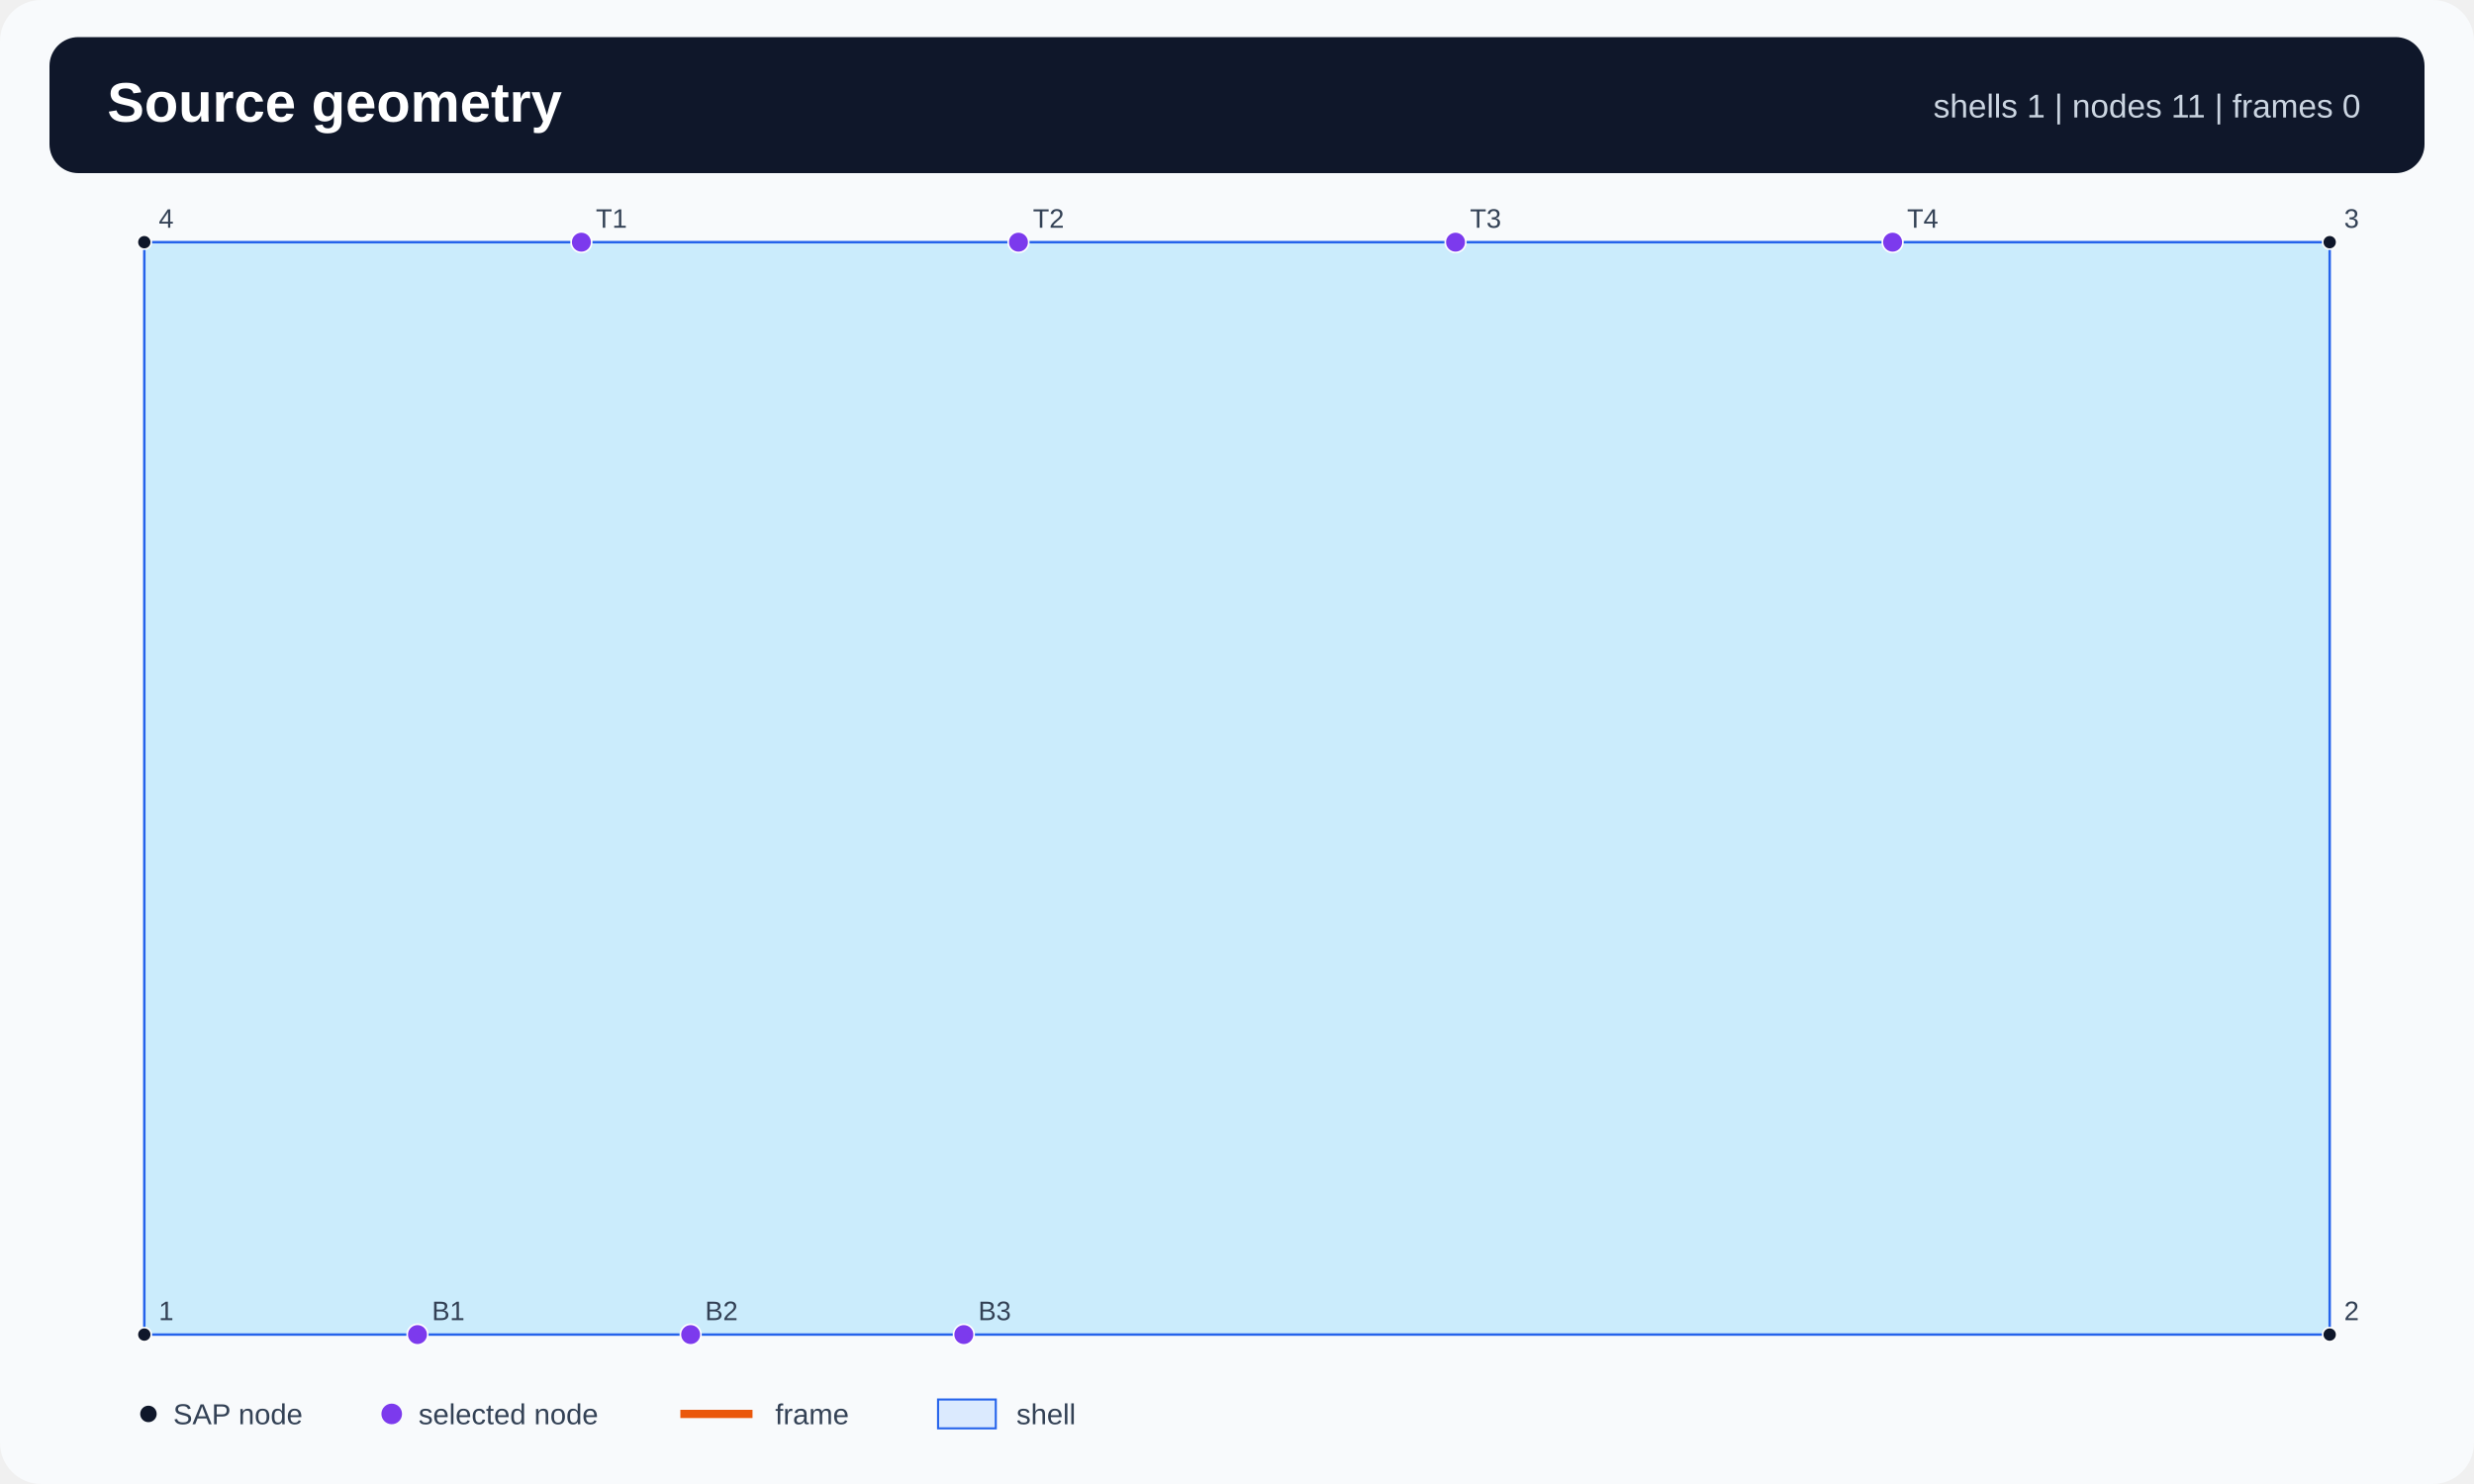
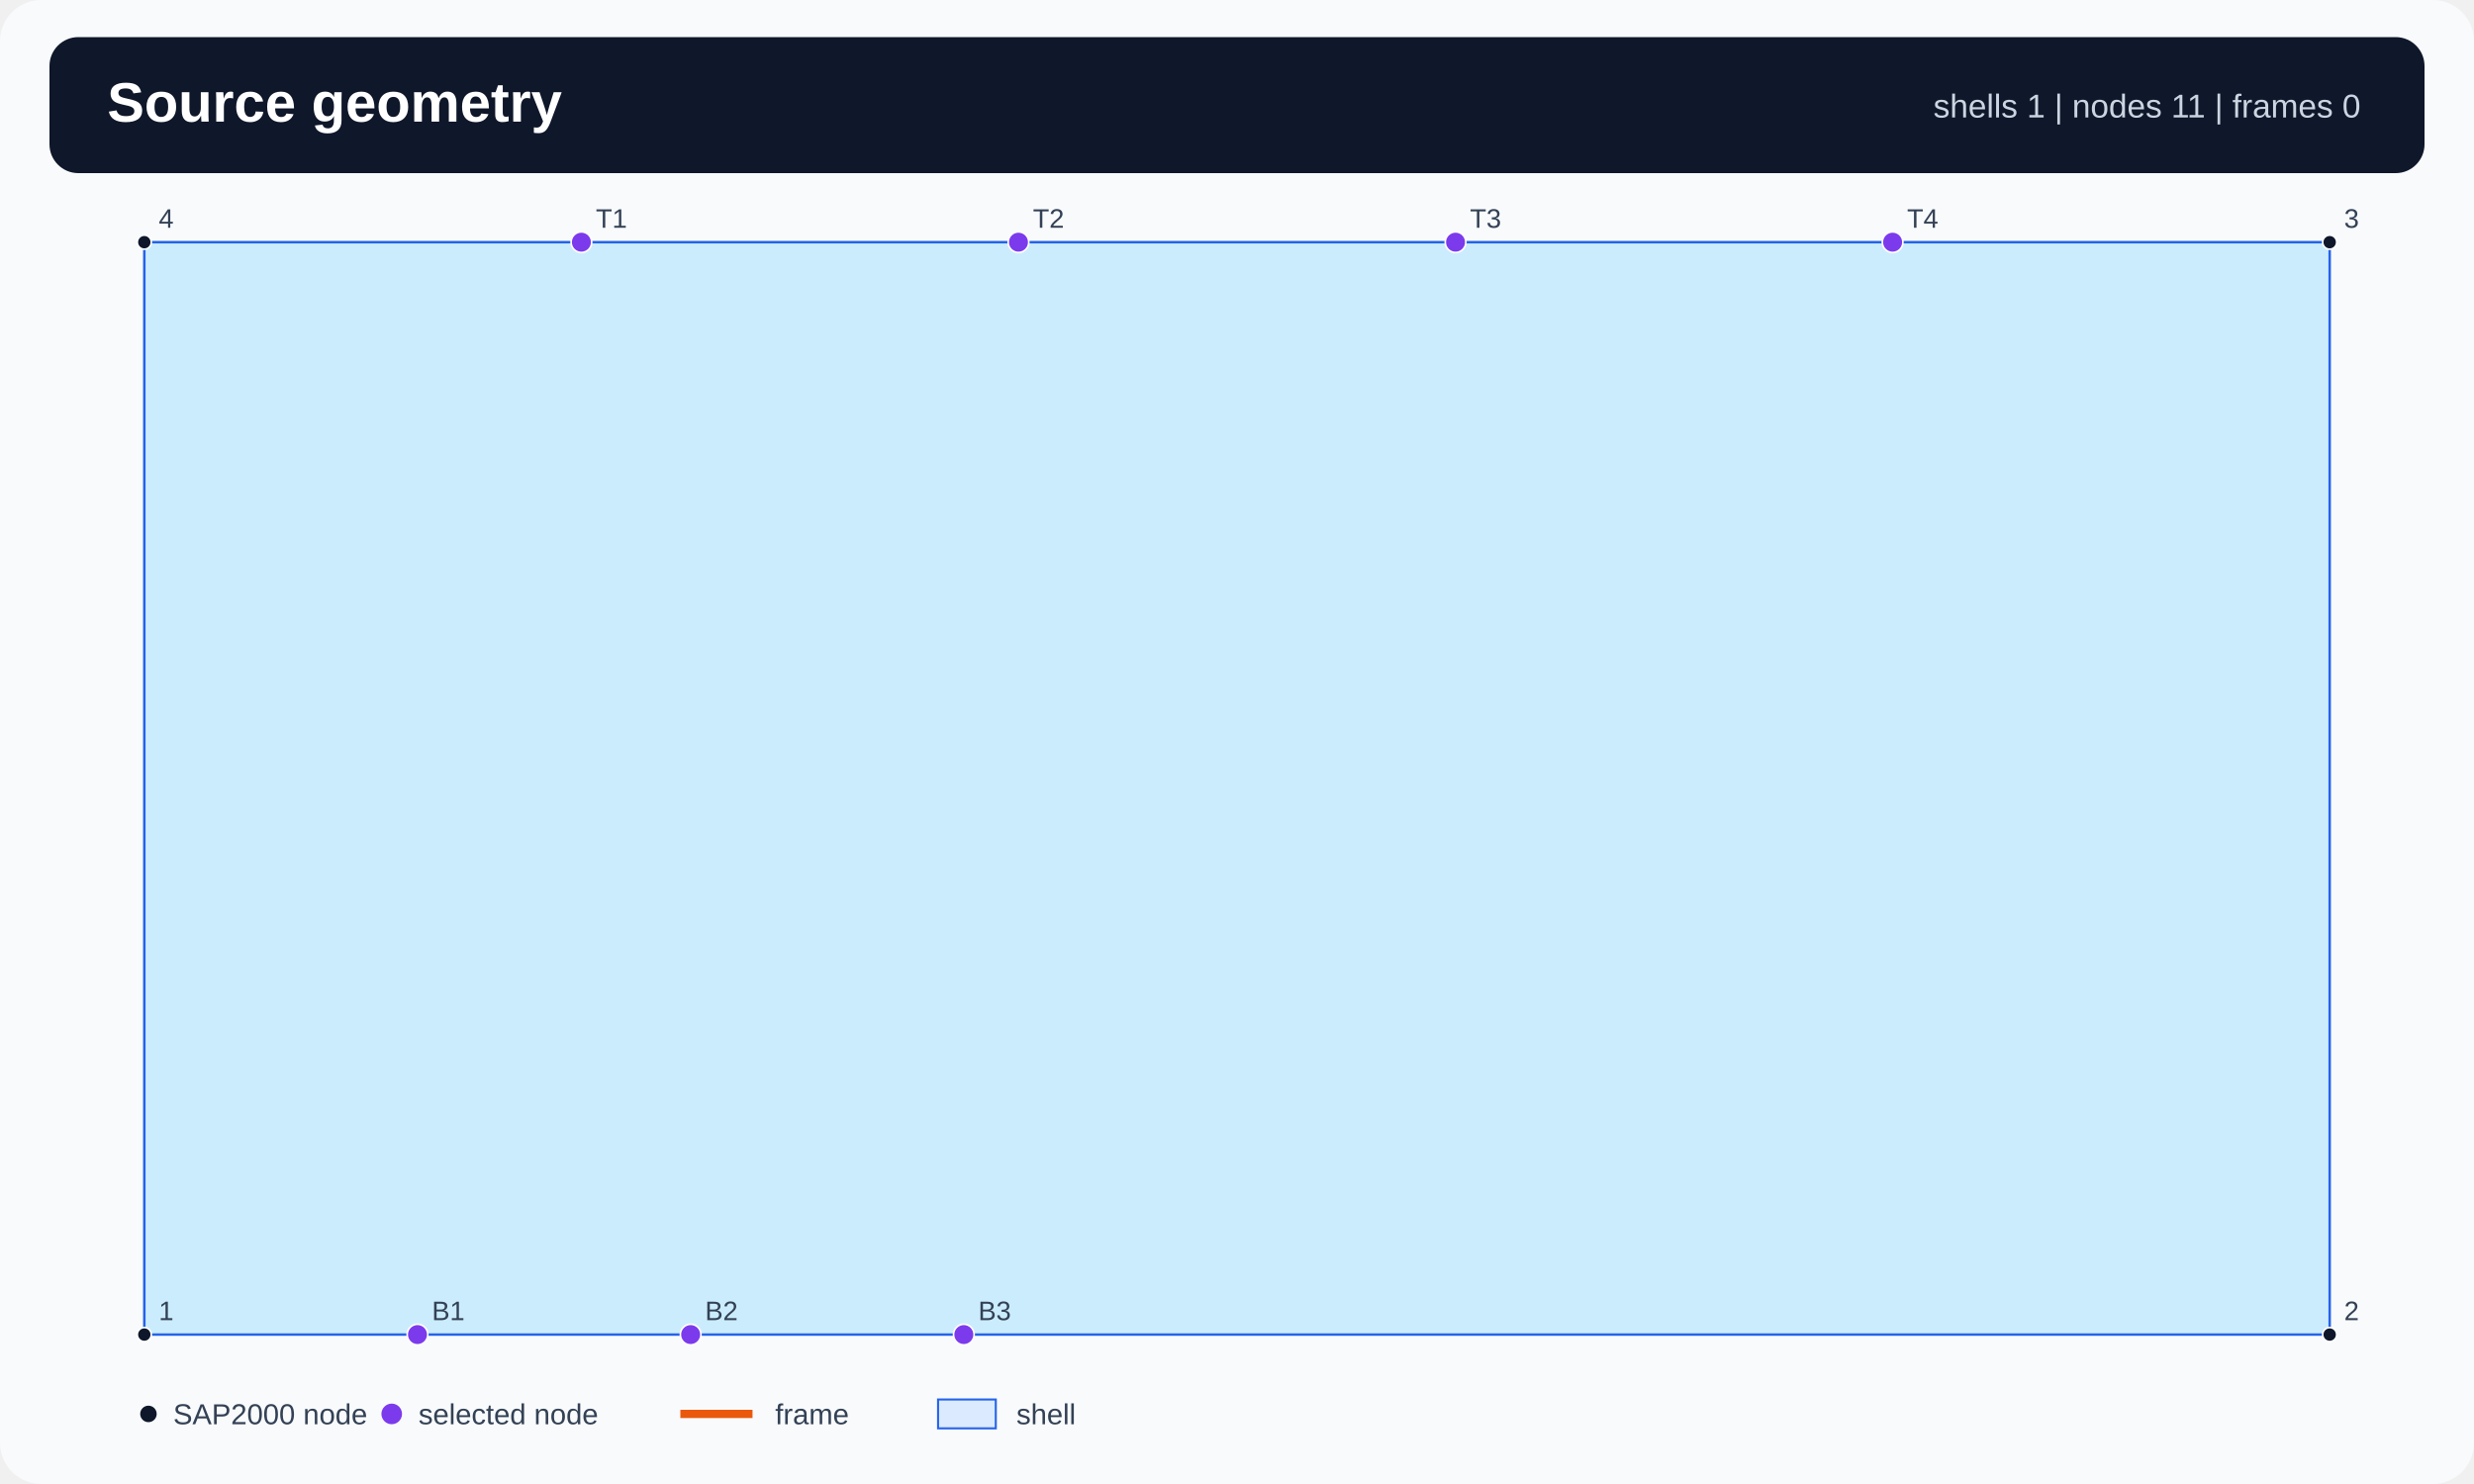
<svg xmlns="http://www.w3.org/2000/svg" width="1200" height="720" viewBox="0 0 1200 720">
  <rect width="1200" height="720" rx="20" fill="#f8fafc" />
  <rect x="24" y="18" width="1152" height="66" rx="14" fill="#0f172a" />
  <text x="52" y="59" font-family="Segoe UI,Arial" font-size="27" font-weight="700" fill="white">Source geometry</text>
  <text x="1145" y="57" text-anchor="end" font-family="Segoe UI,Arial" font-size="16" fill="#cbd5e1">shells 1  |  nodes 11  |  frames 0</text>
  <polygon points="70,647.5 1130,647.5 1130,117.5 70,117.5" fill="#bae6fd" fill-opacity="0.72" stroke="#2563eb" stroke-width="1.2" stroke-linejoin="round" />
  <circle cx="70" cy="647.5" r="3.4" fill="#0f172a" stroke="white" stroke-width="0.8" />
  <text x="77" y="640.5" font-family="Segoe UI,Arial" font-size="13" fill="#334155">1</text>
  <circle cx="1130" cy="647.5" r="3.4" fill="#0f172a" stroke="white" stroke-width="0.8" />
  <text x="1137" y="640.5" font-family="Segoe UI,Arial" font-size="13" fill="#334155">2</text>
  <circle cx="1130" cy="117.5" r="3.4" fill="#0f172a" stroke="white" stroke-width="0.8" />
  <text x="1137" y="110.5" font-family="Segoe UI,Arial" font-size="13" fill="#334155">3</text>
  <circle cx="70" cy="117.5" r="3.4" fill="#0f172a" stroke="white" stroke-width="0.8" />
  <text x="77" y="110.5" font-family="Segoe UI,Arial" font-size="13" fill="#334155">4</text>
  <circle cx="202.5" cy="647.5" r="5" fill="#7c3aed" stroke="white" stroke-width="0.8" />
  <text x="209.5" y="640.5" font-family="Segoe UI,Arial" font-size="13" fill="#334155">B1</text>
  <circle cx="335" cy="647.5" r="5" fill="#7c3aed" stroke="white" stroke-width="0.8" />
  <text x="342" y="640.5" font-family="Segoe UI,Arial" font-size="13" fill="#334155">B2</text>
  <circle cx="467.5" cy="647.5" r="5" fill="#7c3aed" stroke="white" stroke-width="0.8" />
  <text x="474.5" y="640.5" font-family="Segoe UI,Arial" font-size="13" fill="#334155">B3</text>
  <circle cx="282" cy="117.5" r="5" fill="#7c3aed" stroke="white" stroke-width="0.8" />
  <text x="289" y="110.5" font-family="Segoe UI,Arial" font-size="13" fill="#334155">T1</text>
  <circle cx="494" cy="117.5" r="5" fill="#7c3aed" stroke="white" stroke-width="0.8" />
  <text x="501" y="110.5" font-family="Segoe UI,Arial" font-size="13" fill="#334155">T2</text>
  <circle cx="706" cy="117.5" r="5" fill="#7c3aed" stroke="white" stroke-width="0.8" />
  <text x="713" y="110.5" font-family="Segoe UI,Arial" font-size="13" fill="#334155">T3</text>
  <circle cx="918" cy="117.5" r="5" fill="#7c3aed" stroke="white" stroke-width="0.8" />
  <text x="925" y="110.5" font-family="Segoe UI,Arial" font-size="13" fill="#334155">T4</text>
  <g font-family="Segoe UI,Arial" font-size="14" fill="#334155">
    <circle cx="72" cy="686" r="4" fill="#0f172a" />
-     <text x="84" y="691">SAP node</text>
+     <text x="84" y="691">SAP2000 node</text>
    <circle cx="190" cy="686" r="5" fill="#7c3aed" />
    <text x="203" y="691">selected node</text>
    <line x1="330" y1="686" x2="365" y2="686" stroke="#ea580c" stroke-width="4" />
    <text x="376" y="691">frame</text>
    <rect x="455" y="679" width="28" height="14" fill="#dbeafe" stroke="#2563eb" />
    <text x="493" y="691">shell</text>
  </g>
</svg>
